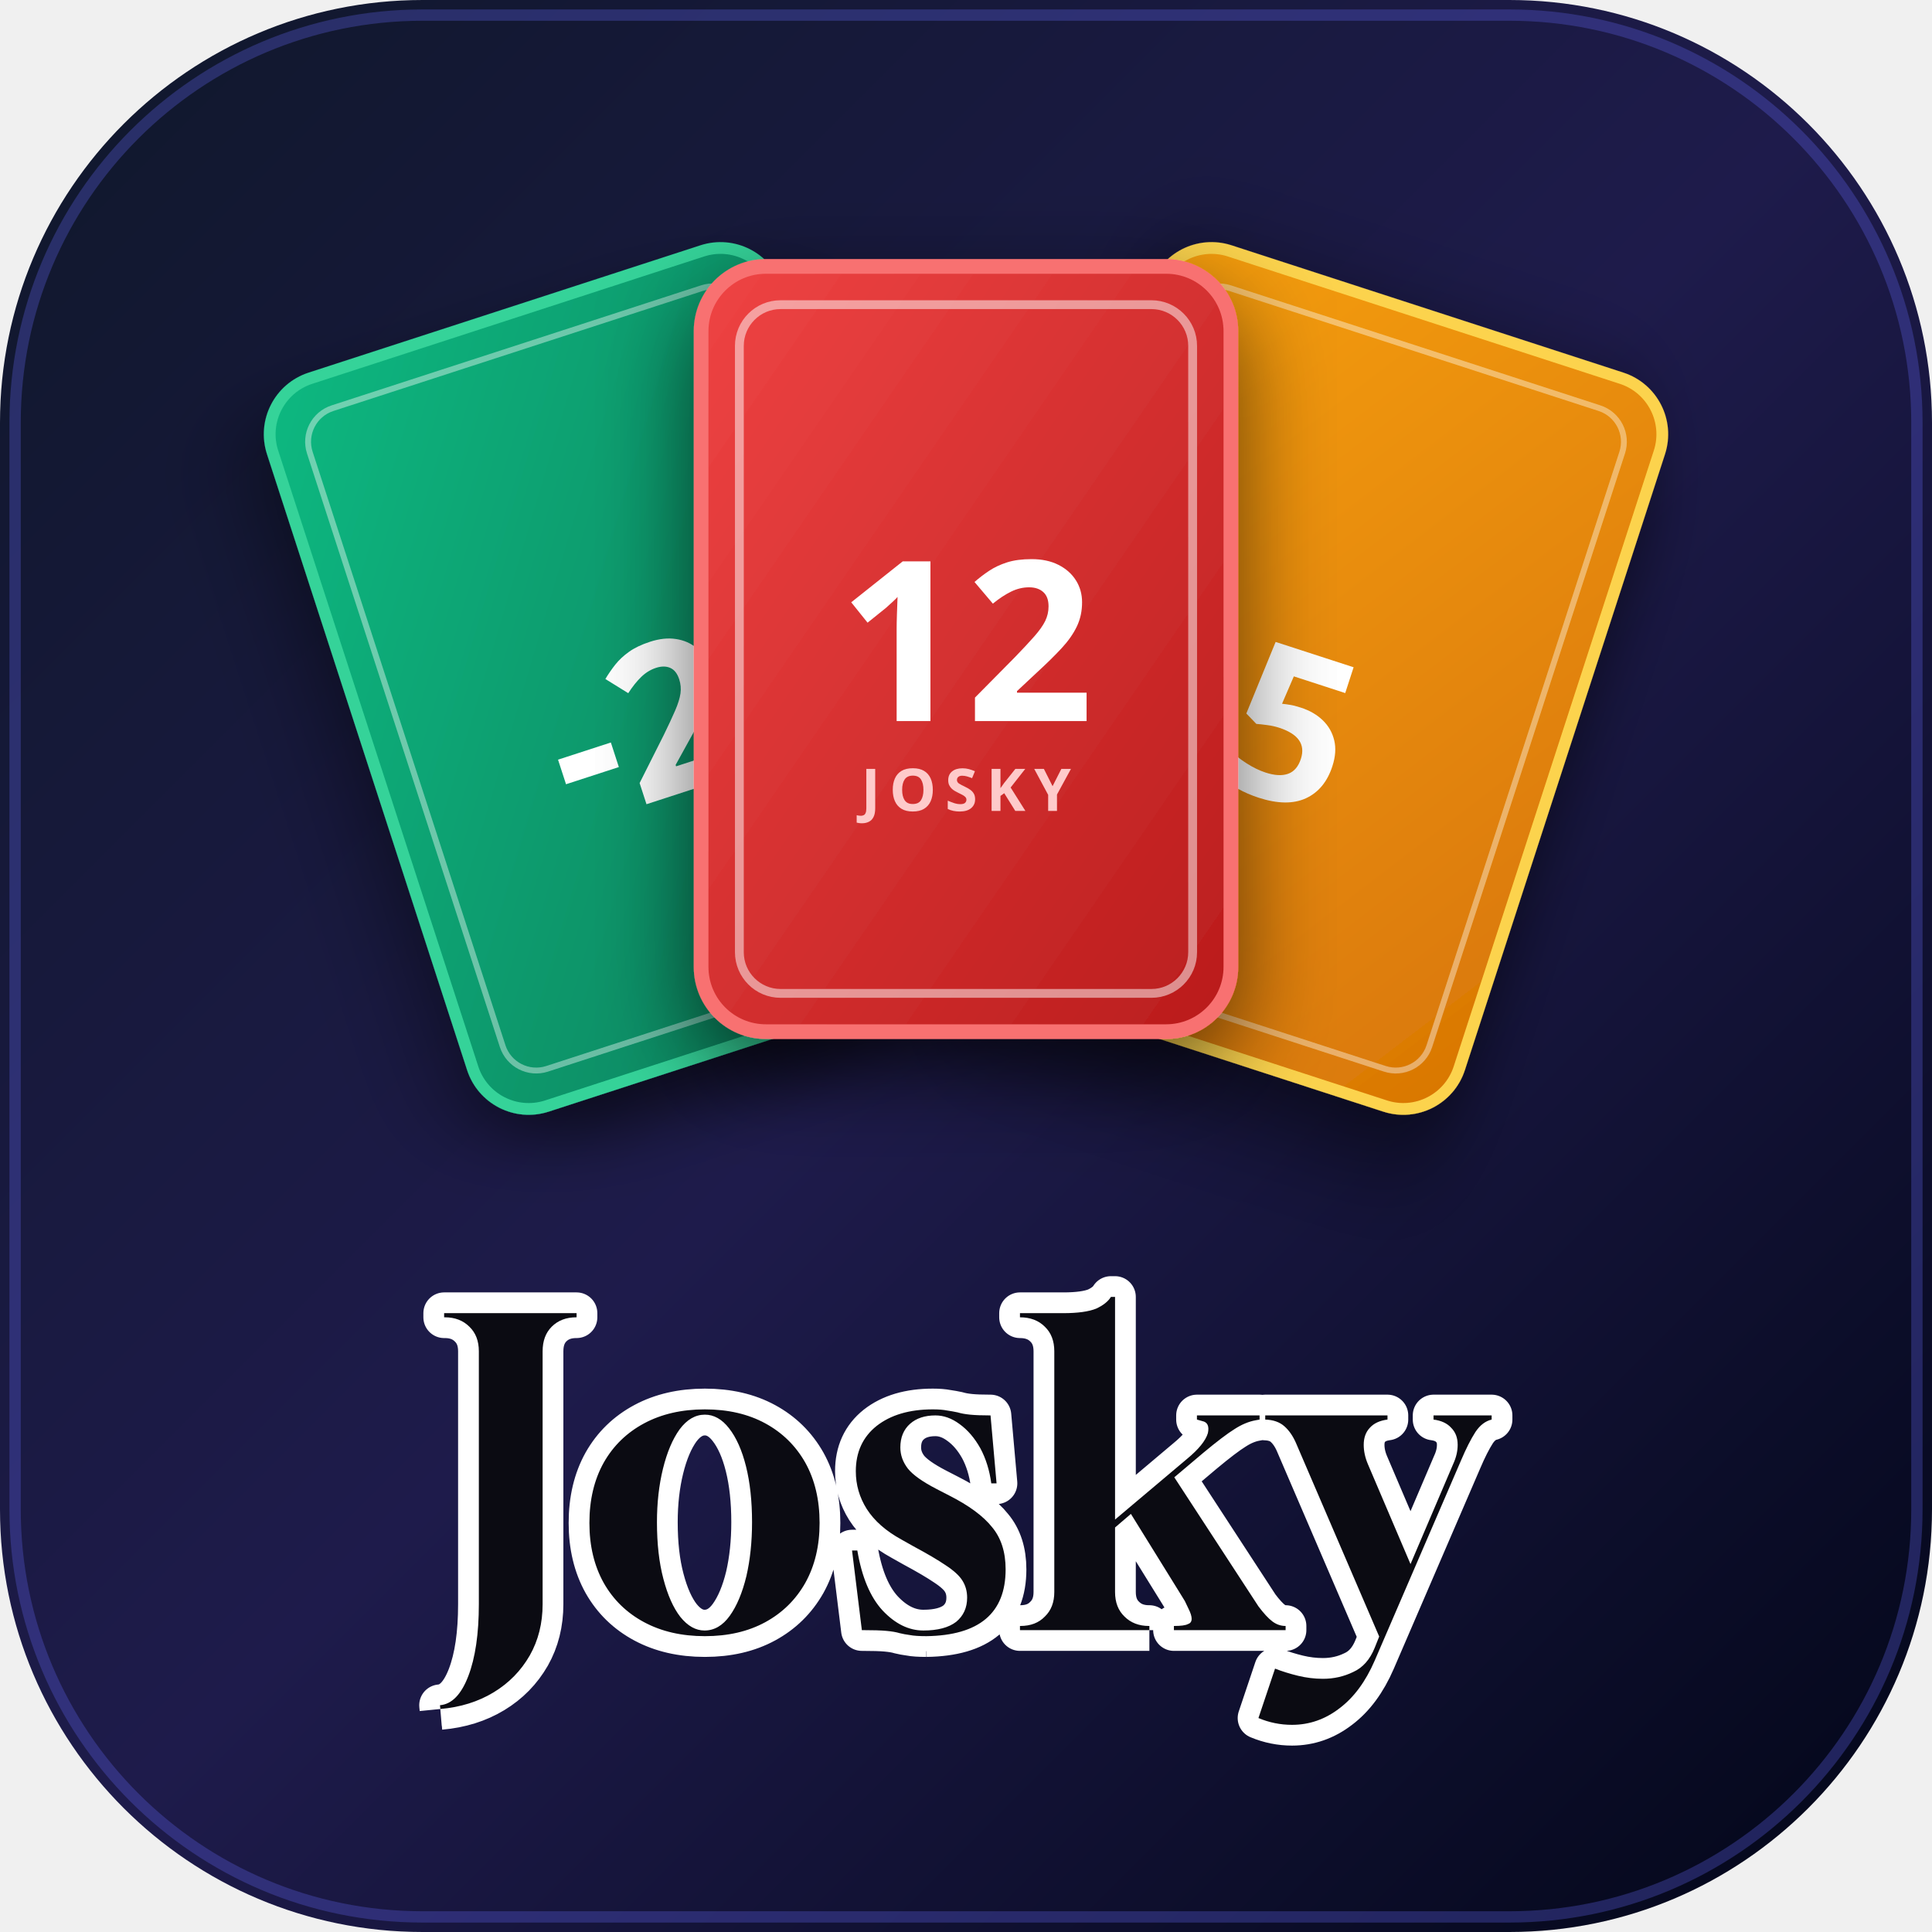
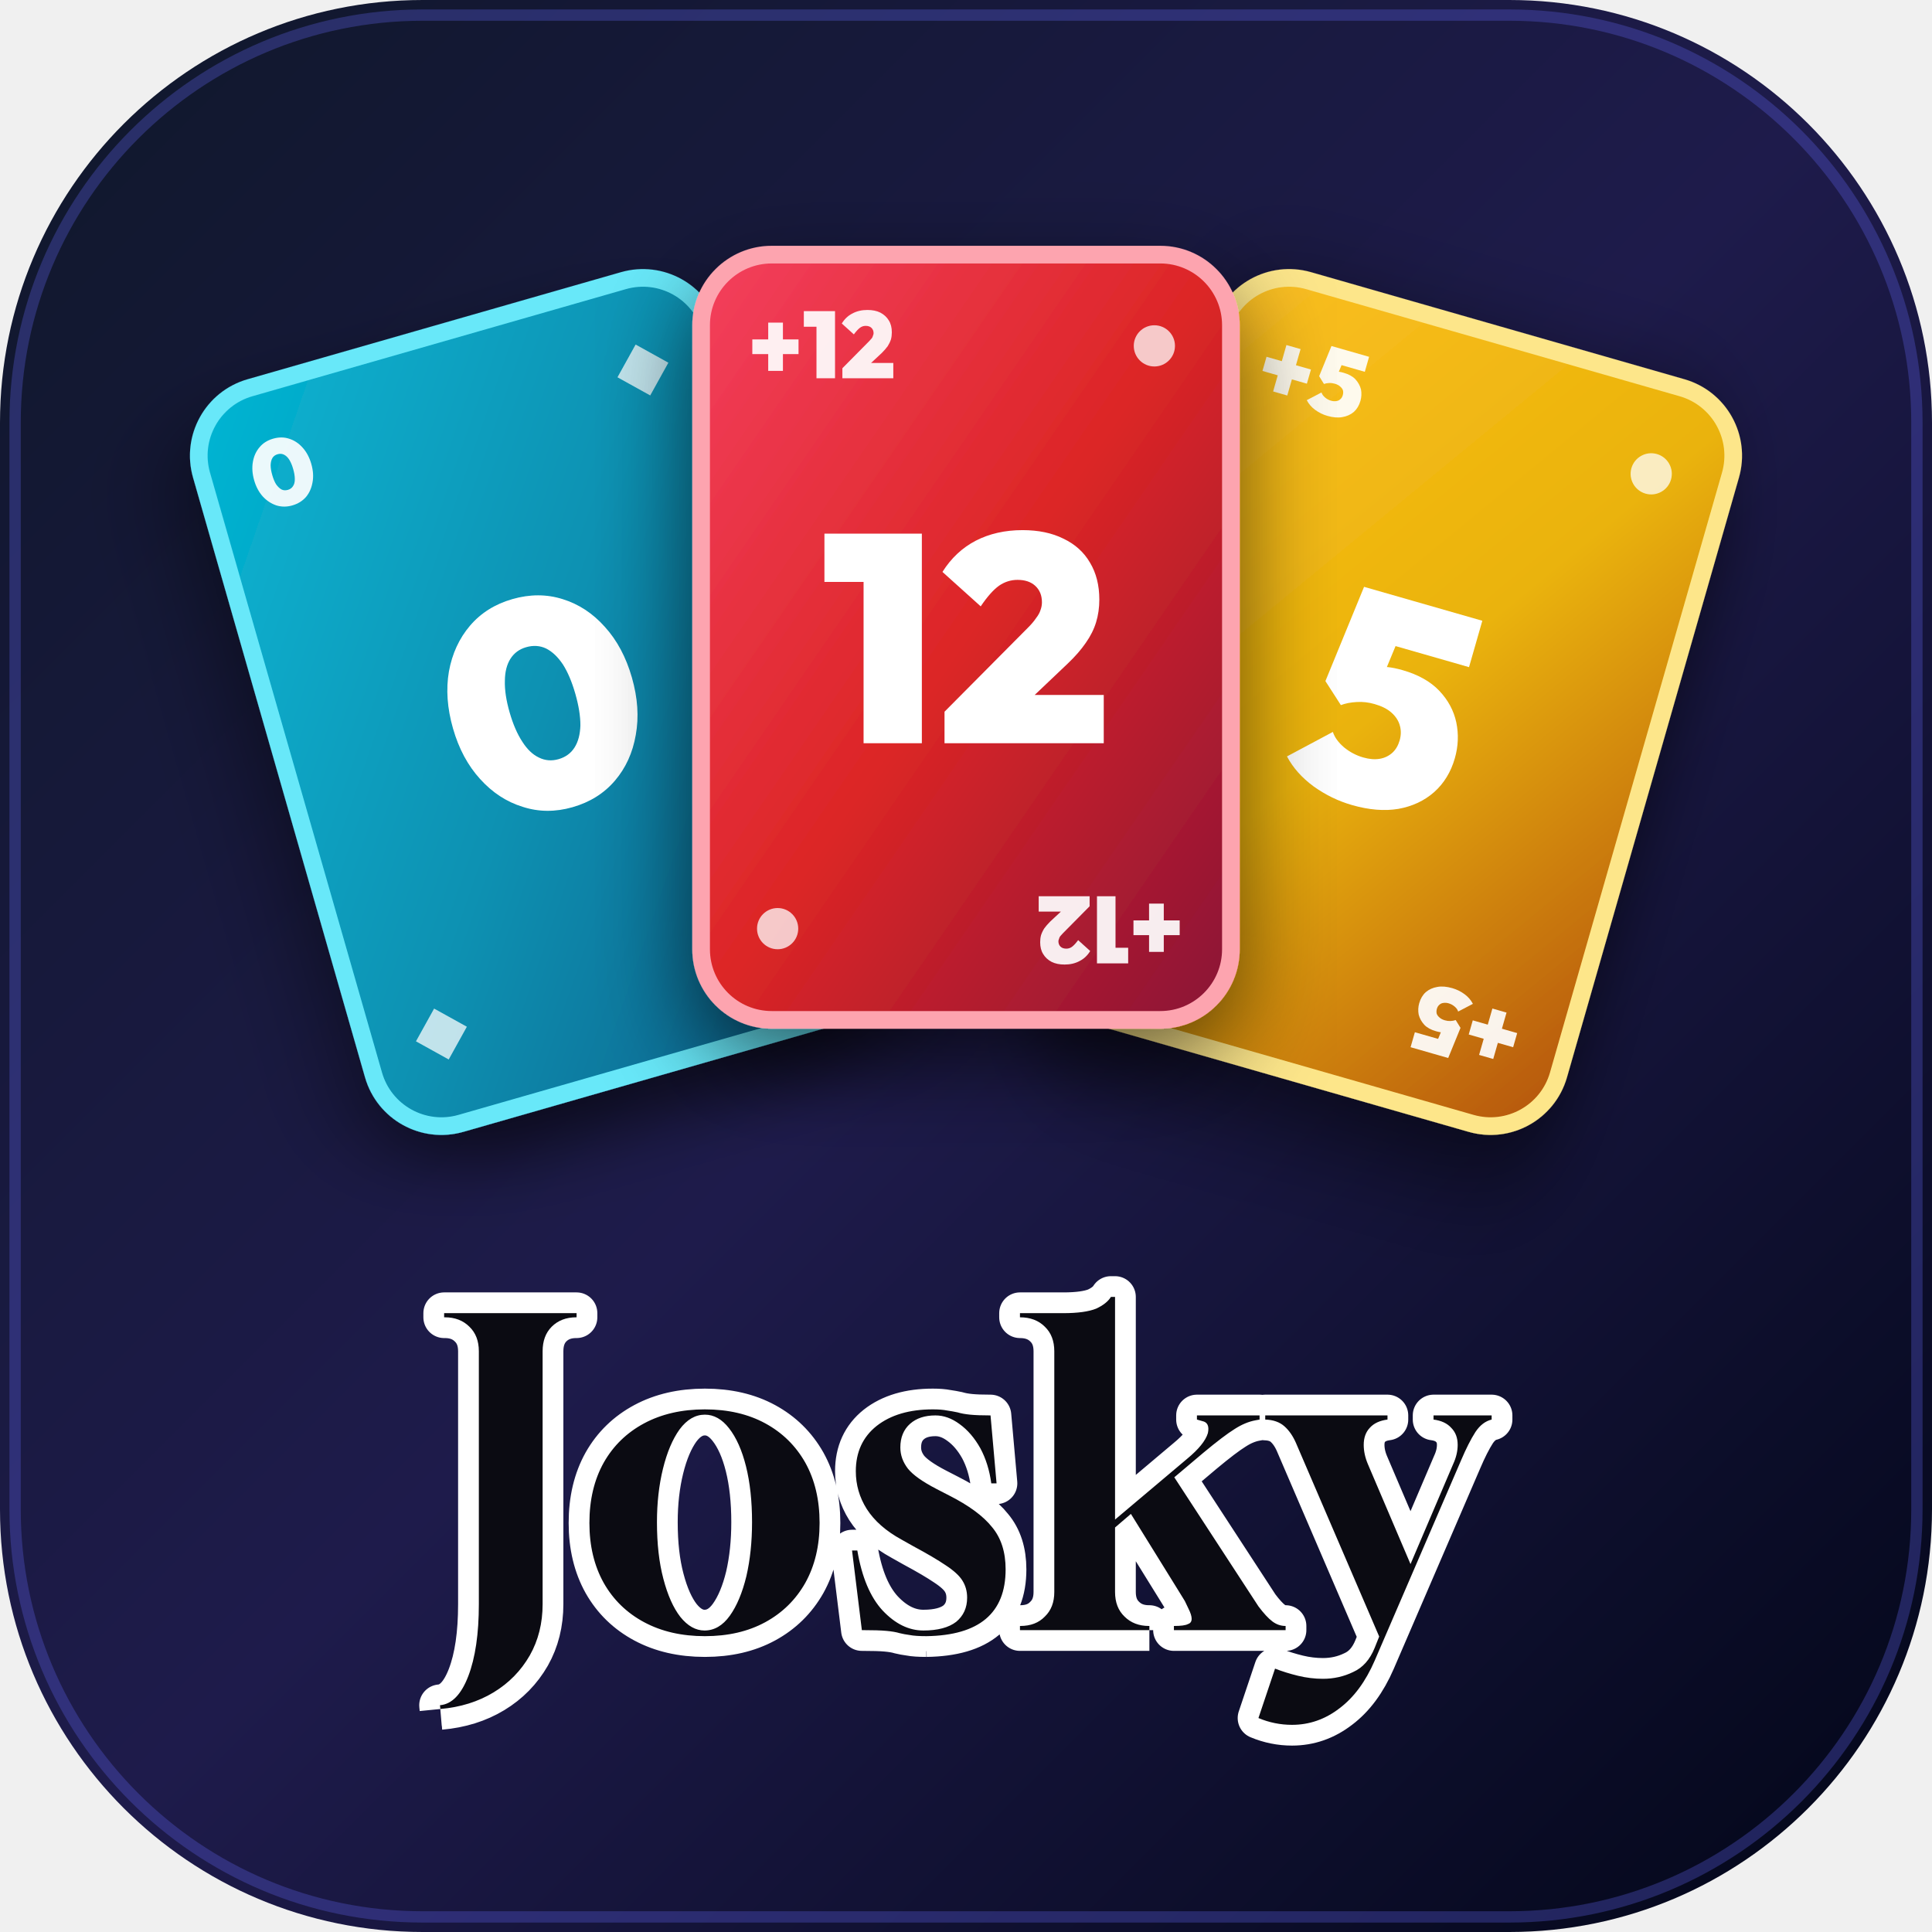
<svg xmlns="http://www.w3.org/2000/svg" viewBox="0 0 512 512" width="512" height="512">
  <defs>
    <linearGradient id="bgGrad" x1="0%" y1="0%" x2="100%" y2="100%">
      <stop offset="0%" stop-color="#0f172a" />
      <stop offset="50%" stop-color="#1e1b4b" />
      <stop offset="100%" stop-color="#020617" />
    </linearGradient>
-     <linearGradient id="cardGrad1" x1="0%" y1="0%" x2="100%" y2="100%">
-       <stop offset="0%" stop-color="#f59e0b" />
-       <stop offset="100%" stop-color="#d97706" />
+     <linearGradient id="cardCyan" x1="0%" y1="0%" x2="100%" y2="100%">
+       <stop offset="0%" stop-color="#06b6d4" />
+       <stop offset="50%" stop-color="#0891b2" />
+       <stop offset="100%" stop-color="#075985" />
    </linearGradient>
-     <linearGradient id="cardGrad2" x1="0%" y1="0%" x2="100%" y2="100%">
-       <stop offset="0%" stop-color="#ef4444" />
-       <stop offset="100%" stop-color="#b91c1c" />
+     <linearGradient id="cardAmber" x1="0%" y1="0%" x2="100%" y2="100%">
+       <stop offset="0%" stop-color="#fbbf24" />
+       <stop offset="50%" stop-color="#eab308" />
+       <stop offset="100%" stop-color="#b45309" />
    </linearGradient>
-     <linearGradient id="cardGrad3" x1="0%" y1="0%" x2="100%" y2="100%">
-       <stop offset="0%" stop-color="#10b981" />
-       <stop offset="100%" stop-color="#047857" />
+     <linearGradient id="cardRose" x1="0%" y1="0%" x2="100%" y2="100%">
+       <stop offset="0%" stop-color="#f43f5e" />
+       <stop offset="50%" stop-color="#dc2626" />
+       <stop offset="100%" stop-color="#881337" />
    </linearGradient>
    <filter id="shadow" x="-20%" y="-20%" width="140%" height="140%">
      <feDropShadow dx="0" dy="12" stdDeviation="16" flood-color="#000" flood-opacity="0.6" />
    </filter>
  </defs>
  <rect width="512" height="512" rx="112" fill="url(#bgGrad)" />
  <rect width="504" height="504" x="4" y="4" rx="108" fill="none" stroke="#6366f1" stroke-width="3" stroke-opacity="0.3" />
  <g transform="translate(256, 172) scale(0.78) translate(-256, -250)">
-     <g transform="translate(140, 260) rotate(-18) translate(-90, -130)" filter="url(#shadow)">
-       <rect width="180" height="260" rx="20" fill="url(#cardGrad3)" stroke="#34d399" stroke-width="4" />
-       <rect width="156" height="236" x="12" y="12" rx="12" fill="none" stroke="#ffffff" stroke-width="2" stroke-opacity="0.4" />
-       <text x="90" y="145" font-family="'Outfit', system-ui, sans-serif" font-size="72" font-weight="900" fill="#ffffff" text-anchor="middle" dominant-baseline="central">-2</text>
+     <g transform="translate(112, 268) rotate(-16) translate(-90, -130)" filter="url(#shadow)">
+       <rect width="180" height="260" rx="24" fill="url(#cardCyan)" stroke="#67e8f9" stroke-width="6" />
+       <path d="M26.8 42.4Q23.9 42.4 21.6 40.9Q19.3 39.3 18 36.7Q16.7 34 16.7 30.6Q16.7 27.2 18 24.5Q19.3 21.8 21.6 20.3Q23.8 18.8 26.8 18.8Q29.8 18.8 32 20.3Q34.3 21.8 35.6 24.5Q36.9 27.2 36.9 30.6Q36.9 34.1 35.6 36.7Q34.3 39.4 32.1 40.9Q29.8 42.4 26.8 42.4M26.8 36.9Q28 36.9 28.8 36.2Q29.7 35.5 30.1 34Q30.5 32.6 30.5 30.6Q30.5 28.6 30.1 27.2Q29.7 25.8 28.8 25Q28 24.3 26.8 24.3Q25.6 24.3 24.8 25Q24 25.7 23.5 27.2Q23.1 28.6 23.1 30.6Q23.1 32.6 23.5 34Q24 35.4 24.8 36.2Q25.6 36.9 26.8 36.9" fill="#fff" fill-opacity="0.92" />
+       <g transform="translate(154, 31)">
+         <path d="M0 -9 L9 0 L0 9 L-9 0 Z" fill="#fff" fill-opacity="0.75" />
+       </g>
+       <g transform="rotate(180 90 130)">
+         <path d="M26.8 42.4Q23.9 42.4 21.6 40.9Q19.3 39.3 18 36.7Q16.7 34 16.7 30.6Q16.7 27.2 18 24.5Q19.3 21.8 21.6 20.3Q23.8 18.8 26.8 18.8Q29.8 18.8 32 20.3Q34.3 21.8 35.6 24.5Q36.9 27.2 36.9 30.6Q36.9 34.1 35.6 36.7Q34.3 39.4 32.1 40.9Q29.8 42.4 26.8 42.4M26.8 36.9Q28 36.9 28.8 36.2Q29.7 35.5 30.1 34Q30.5 32.6 30.5 30.6Q30.5 28.6 30.1 27.2Q29.7 25.8 28.8 25Q28 24.3 26.8 24.3Q25.6 24.3 24.8 25Q24 25.7 23.5 27.2Q23.1 28.6 23.1 30.6Q23.1 32.6 23.5 34Q24 35.4 24.8 36.2Q25.6 36.9 26.8 36.9" fill="#fff" fill-opacity="0.92" />
+         <g transform="translate(154, 31)">
+           <path d="M0 -9 L9 0 L0 9 L-9 0 Z" fill="#fff" fill-opacity="0.75" />
+         </g>
+       </g>
+       <path d="M90.1 167.2Q80.9 167.2 73.8 162.4Q66.6 157.7 62.5 149.3Q58.4 141 58.4 130.3Q58.4 119.6 62.4 111.3Q66.5 103 73.6 98.3Q80.7 93.6 89.9 93.6Q99.2 93.6 106.3 98.3Q113.5 103 117.5 111.3Q121.6 119.6 121.6 130.4Q121.6 141.2 117.5 149.5Q113.5 157.8 106.4 162.5Q99.3 167.2 90.1 167.2M90 150.2Q93.7 150.2 96.3 147.9Q98.9 145.6 100.3 141.2Q101.6 136.7 101.6 130.4Q101.6 124.1 100.3 119.7Q98.9 115.3 96.3 112.9Q93.7 110.6 89.9 110.6Q86.3 110.6 83.7 112.9Q81.1 115.2 79.8 119.6Q78.4 124 78.4 130.3Q78.4 136.6 79.8 141.1Q81.1 145.5 83.7 147.8Q86.3 150.2 90 150.2" fill="#fff" />
    </g>
-     <g transform="translate(372, 260) rotate(18) translate(-90, -130)" filter="url(#shadow)">
-       <rect width="180" height="260" rx="20" fill="url(#cardGrad1)" stroke="#fcd34d" stroke-width="4" />
-       <rect width="156" height="236" x="12" y="12" rx="12" fill="none" stroke="#ffffff" stroke-width="2" stroke-opacity="0.4" />
-       <text x="90" y="145" font-family="'Outfit', system-ui, sans-serif" font-size="72" font-weight="900" fill="#ffffff" text-anchor="middle" dominant-baseline="central">5</text>
+     <g transform="translate(400, 268) rotate(16) translate(-90, -130)" filter="url(#shadow)">
+       <rect width="180" height="260" rx="24" fill="url(#cardAmber)" stroke="#fde68a" stroke-width="6" />
+       <path d="M33.1 33.8L17.4 33.8L17.4 28.8L33.1 28.8L33.1 33.8M22.8 39.5L22.8 23.1L27.8 23.1L27.8 39.5 M42.8 42.4Q40.5 42.4 38.3 41.6Q36.1 40.8 34.6 39.2L38.7 35.3Q39.2 36.1 40.3 36.6Q41.4 37.1 42.6 37.1Q43.6 37.1 44.4 36.7Q45.1 36.4 45.5 35.7Q45.9 35.1 45.9 34.2Q45.9 33.3 45.5 32.6Q45.1 32 44.2 31.6Q43.4 31.2 42.2 31.2Q41.2 31.2 40.3 31.5Q39.4 31.8 38.7 32.3L39.4 28.2Q40.4 27.7 41.1 27.4Q41.7 27.1 42.4 26.9Q43.1 26.8 44.1 26.8Q46.8 26.8 48.5 27.8Q50.3 28.9 51.3 30.6Q52.2 32.4 52.2 34.4Q52.2 36.8 51.1 38.6Q49.9 40.4 47.8 41.4Q45.8 42.4 42.8 42.4M42.1 29.6L38.7 32.3L36.4 30.2L37.6 19.2L43.3 19.2L42.1 29.6M50.9 24.5L38.3 24.5L37.6 19.2L50.9 19.2" fill="#fff" fill-opacity="0.92" />
+       <g transform="translate(154, 31)">
+         <circle r="7" fill="#fff" fill-opacity="0.75" />
+       </g>
+       <g transform="rotate(180 90 130)">
+         <path d="M33.1 33.8L17.4 33.8L17.4 28.8L33.1 28.8L33.1 33.8M22.8 39.5L22.8 23.1L27.8 23.1L27.8 39.5 M42.8 42.4Q40.5 42.4 38.3 41.6Q36.1 40.8 34.6 39.2L38.7 35.3Q39.2 36.1 40.3 36.6Q41.4 37.1 42.6 37.1Q43.6 37.1 44.4 36.7Q45.1 36.4 45.5 35.7Q45.9 35.1 45.9 34.2Q45.9 33.3 45.5 32.6Q45.1 32 44.2 31.6Q43.4 31.2 42.2 31.2Q41.2 31.2 40.3 31.5Q39.4 31.8 38.7 32.3L39.4 28.2Q40.4 27.7 41.1 27.4Q41.7 27.1 42.4 26.9Q43.1 26.8 44.1 26.8Q46.8 26.8 48.5 27.8Q50.3 28.9 51.3 30.6Q52.2 32.4 52.2 34.4Q52.2 36.8 51.1 38.6Q49.9 40.4 47.8 41.4Q45.8 42.4 42.8 42.4M42.1 29.6L38.7 32.3L36.4 30.2L37.6 19.2L43.3 19.2L42.1 29.6M50.9 24.5L38.3 24.5L37.6 19.2L50.9 19.2" fill="#fff" fill-opacity="0.92" />
+         <g transform="translate(154, 31)">
+           <circle r="7" fill="#fff" fill-opacity="0.75" />
+         </g>
+       </g>
+       <path d="M87.3 167.2Q80 167.2 73 164.7Q66 162.1 61.5 157.4L74.2 145.1Q75.8 147.5 79.3 149.1Q82.8 150.6 86.5 150.6Q89.7 150.6 92 149.5Q94.3 148.4 95.6 146.3Q96.8 144.3 96.8 141.6Q96.8 138.9 95.5 136.8Q94.2 134.6 91.5 133.3Q89 132.1 85.2 132.1Q82 132.1 79.2 133.1Q76.3 134.1 74.3 135.6L76.5 122.8Q79.5 121.3 81.7 120.3Q83.8 119.3 86 118.8Q88.2 118.4 91.2 118.4Q99.5 118.4 105.1 121.7Q110.7 125 113.6 130.4Q116.5 135.9 116.5 142.3Q116.5 149.6 112.9 155.3Q109.3 160.9 102.8 164.1Q96.3 167.2 87.3 167.2M84.8 127.3L74.3 135.6L67 129.2L70.8 94.8L88.5 94.8L84.8 127.3M112.6 111.2L73 111.2L70.8 94.8L112.6 94.8" fill="#fff" />
    </g>
-     <g transform="translate(256, 250) translate(-90, -130)" filter="url(#shadow)">
-       <rect width="180" height="260" rx="22" fill="url(#cardGrad2)" stroke="#f87171" stroke-width="5" />
-       <rect width="154" height="234" x="13" y="13" rx="14" fill="none" stroke="#ffffff" stroke-width="3" stroke-opacity="0.5" />
-       <text x="90" y="125" font-family="'Outfit', system-ui, sans-serif" font-size="76" font-weight="900" fill="#ffffff" text-anchor="middle" dominant-baseline="central">12</text>
-       <text x="90" y="185" font-family="'Plus Jakarta Sans', system-ui, sans-serif" font-size="20" font-weight="800" fill="#fecaca" text-anchor="middle" letter-spacing="3">JOSKY</text>
+     <g transform="translate(256, 246) translate(-90, -130)" filter="url(#shadow)">
+       <rect width="180" height="260" rx="24" fill="url(#cardRose)" stroke="#fda4af" stroke-width="6" />
+       <path d="M33.1 33.8L17.4 33.8L17.4 28.8L33.1 28.8L33.1 33.8M22.8 39.5L22.8 23.1L27.8 23.1L27.8 39.5 M45.5 42L39.2 42L39.2 19.2L45.5 19.2L45.5 42M45.2 24.5L34.9 24.5L34.9 19.2L45.2 19.2 M55.6 38.8L48 38.6L57.1 29.4Q57.6 28.9 58 28.4Q58.3 28 58.4 27.5Q58.6 27.1 58.6 26.7Q58.6 25.6 57.9 24.9Q57.2 24.2 55.9 24.2Q54.8 24.2 53.9 24.9Q53 25.6 51.9 27.1L47.8 23.4Q49.2 21.1 51.4 20Q53.6 18.8 56.5 18.8Q59.1 18.8 60.9 19.7Q62.8 20.7 63.8 22.4Q64.8 24 64.8 26.4Q64.8 27.7 64.5 28.8Q64.1 30 63.4 31.1Q62.6 32.2 61.4 33.4L55.6 38.8M65.3 42L48 42L48 38.6L53.3 36.8L65.3 36.8" fill="#fff" fill-opacity="0.92" />
+       <g transform="translate(154, 31)">
+         <circle r="7" fill="#fff" fill-opacity="0.75" />
+       </g>
+       <g transform="rotate(180 90 130)">
+         <path d="M33.1 33.8L17.4 33.8L17.4 28.8L33.1 28.8L33.1 33.8M22.8 39.5L22.8 23.1L27.8 23.1L27.8 39.5 M45.5 42L39.2 42L39.2 19.2L45.5 19.2L45.5 42M45.2 24.5L34.9 24.5L34.9 19.2L45.2 19.2 M55.6 38.8L48 38.6L57.1 29.4Q57.6 28.9 58 28.4Q58.3 28 58.4 27.5Q58.6 27.1 58.6 26.7Q58.6 25.6 57.9 24.9Q57.2 24.2 55.9 24.2Q54.8 24.2 53.9 24.9Q53 25.6 51.9 27.1L47.8 23.4Q49.2 21.1 51.4 20Q53.6 18.8 56.5 18.8Q59.1 18.8 60.9 19.7Q62.8 20.7 63.8 22.4Q64.8 24 64.8 26.4Q64.8 27.7 64.5 28.8Q64.1 30 63.4 31.1Q62.6 32.2 61.4 33.4L55.6 38.8M65.3 42L48 42L48 38.6L53.3 36.8L65.3 36.8" fill="#fff" fill-opacity="0.92" />
+         <g transform="translate(154, 31)">
+           <circle r="7" fill="#fff" fill-opacity="0.75" />
+         </g>
+       </g>
+       <path d="M75 166L55.2 166L55.2 94.8L75 94.8L75 166M74 111.2L41.9 111.2L41.9 94.8L74 94.8 M106.6 156L82.7 155.3L111.1 126.7Q112.8 125 113.8 123.5Q114.9 122.1 115.3 120.8Q115.8 119.5 115.8 118.1Q115.8 114.6 113.5 112.5Q111.3 110.5 107.5 110.5Q104.1 110.5 101.2 112.5Q98.3 114.6 95 119.5L82 107.8Q86.4 100.8 93.3 97.2Q100.3 93.6 109.2 93.6Q117.3 93.6 123.1 96.5Q129 99.3 132.1 104.6Q135.3 109.9 135.3 117.2Q135.3 121.3 134.2 124.9Q133.1 128.5 130.7 131.9Q128.3 135.4 124.5 139L106.6 156M136.8 166L82.7 166L82.7 155.3L99.3 149.6L136.8 149.6" fill="#fff" />
    </g>
  </g>
  <path d="M116.7 452.9L116.6 451.9Q121.3 451.5 124.1 444.2Q126.9 436.9 126.9 425.1L126.9 358.1Q126.9 354 124.4 351.6Q121.9 349.1 117.9 349.1L117.7 349.1L117.7 348L152.8 348L152.8 349.1L152.7 349.1Q148.7 349.1 146.2 351.6Q143.8 354 143.8 358.1L143.8 425.1Q143.8 432.7 140.4 438.7Q136.9 444.8 130.8 448.5Q124.7 452.2 116.7 452.9M186.8 433.6Q177.6 433.6 170.7 429.9Q163.8 426.2 160 419.5Q156.2 412.7 156.2 403.6Q156.2 394.4 160 387.6Q163.8 380.9 170.7 377.2Q177.6 373.5 186.8 373.5Q196 373.5 202.8 377.2Q209.6 380.9 213.4 387.6Q217.2 394.4 217.2 403.6Q217.2 412.7 213.4 419.5Q209.6 426.2 202.8 429.9Q196 433.6 186.8 433.6M186.7 432.1Q190.6 432.1 193.4 428.2Q196.2 424.3 197.8 417.7Q199.3 411.2 199.3 403.4Q199.3 395 197.7 388.6Q196.1 382.2 193.2 378.5Q190.4 374.9 186.8 374.9Q183 374.9 180.1 378.8Q177.3 382.7 175.7 389.2Q174.1 395.7 174.1 403.4Q174.1 412 175.8 418.4Q177.5 424.9 180.3 428.5Q183.2 432.1 186.7 432.1M245.5 433.6Q242.6 433.6 241.1 433.3Q239.6 433.1 238.4 432.8Q237.1 432.4 234.9 432.2Q232.8 432 228.4 432L225.8 410.9L227.2 410.9Q229 421.5 233.9 426.8Q238.9 432.1 244.7 432.1Q250.4 432.1 253.4 429.8Q256.3 427.4 256.3 423.4Q256.3 420.8 255 418.8Q253.8 416.9 250.6 414.8Q247.5 412.7 242.1 409.8L238.9 408Q232.7 404.6 229.7 399.9Q226.8 395.3 226.8 389.9Q226.8 382.3 232.3 377.9Q237.9 373.5 247.2 373.5Q249.5 373.5 251 373.8Q252.4 374 253.8 374.3Q255.1 374.7 257.1 374.9Q259.1 375.1 262.5 375.1L264.1 393.1L262.7 393.1Q262 387.9 259.8 383.8Q257.5 379.7 254.3 377.4Q251.2 375.1 247.9 375.1Q243.7 375.1 241.2 377.3Q238.6 379.6 238.6 383.6Q238.6 386.6 240.6 389.2Q242.6 391.7 248.2 394.6L251.5 396.3Q259.4 400.3 262.9 404.7Q266.5 409 266.5 415.9Q266.5 433.3 245.5 433.6M304.6 432L270.3 432L270.3 430.9L270.4 430.9Q274.5 430.9 276.9 428.4Q279.4 426 279.4 421.9L279.4 358.1Q279.4 354 276.9 351.6Q274.4 349.1 270.3 349.1L270.3 348L281.8 348Q287.5 348 290.5 346.8Q293.3 345.5 294.4 343.7L295.5 343.7L295.5 402.7L314.6 386.6Q319.2 382.8 320.1 379.8Q320.7 377 318.6 376.6L317.2 376.2L317.2 375.1L333.8 375.1L333.8 376.2L332.7 376.4Q330 376.9 327.2 378.7Q324.3 380.5 318.9 385L311.2 391.5L333.5 425.7Q335.6 428.5 337.2 429.7Q338.8 430.9 340.7 430.9L340.7 432L311.1 432L311.1 430.9Q313.9 430.9 314.8 430.4Q315.8 430.1 315.8 429Q315.8 428 315 426.4Q314.6 425.5 314 424.3Q313.3 423.2 312.4 421.7L299.7 401.2L295.5 404.8L295.5 421.9Q295.5 426 298 428.4Q300.5 430.9 304.5 430.9L304.6 430.9L304.6 432M342.4 457.1Q337.8 457.1 333.5 455.3L337.9 442.2Q340.7 443.3 344 444.1Q347.3 444.9 350.6 444.9Q354.9 444.9 358.6 443.1Q362.4 441.4 364.3 436.7L365.5 433.7L343.4 382.3Q342.2 379.6 340.4 378Q338.5 376.3 335.3 376.2L335.3 375.1L367.7 375.1L367.7 376.2Q364.6 376.6 363 378.4Q361.4 380.1 361.4 382.9Q361.4 385.4 362.5 388L373.8 414.5L385.1 388Q386.3 385.4 386.3 382.9Q386.3 380.1 384.6 378.4Q383 376.6 379.9 376.2L379.9 375.1L395.3 375.1L395.3 376.2Q392.8 376.8 391 379.5Q389.2 382.3 387.2 387L364.3 440.1Q360.7 448.4 355 452.7Q349.3 457.1 342.4 457.1" fill="#0b0b12" stroke="#ffffff" stroke-width="11" stroke-linejoin="round" paint-order="stroke" />
</svg>
